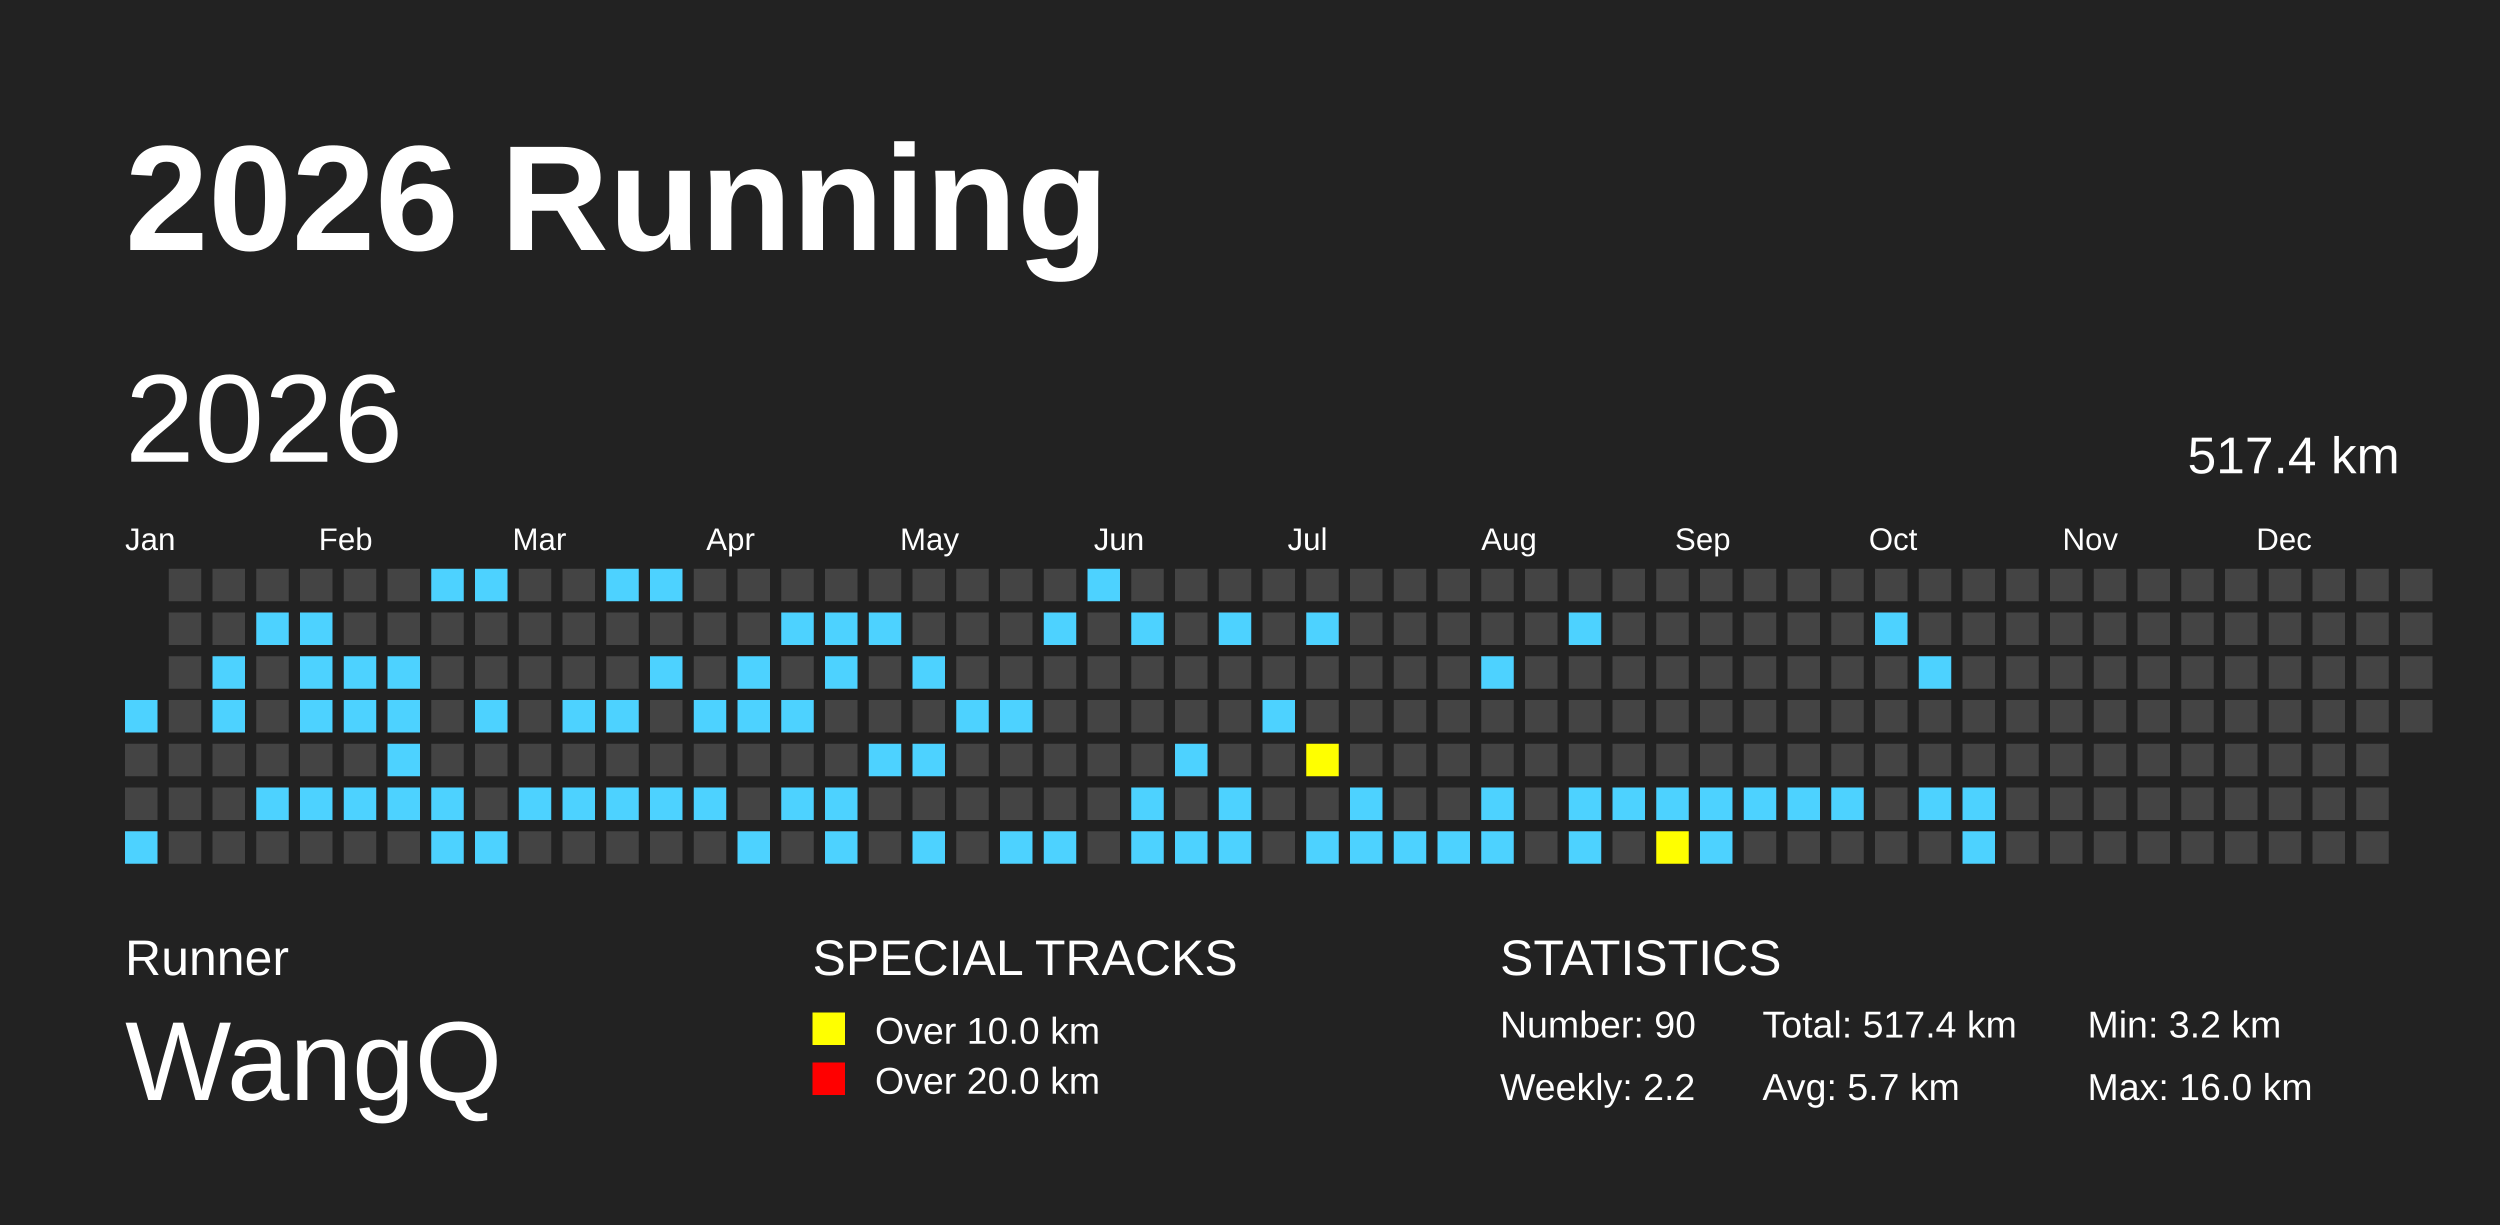
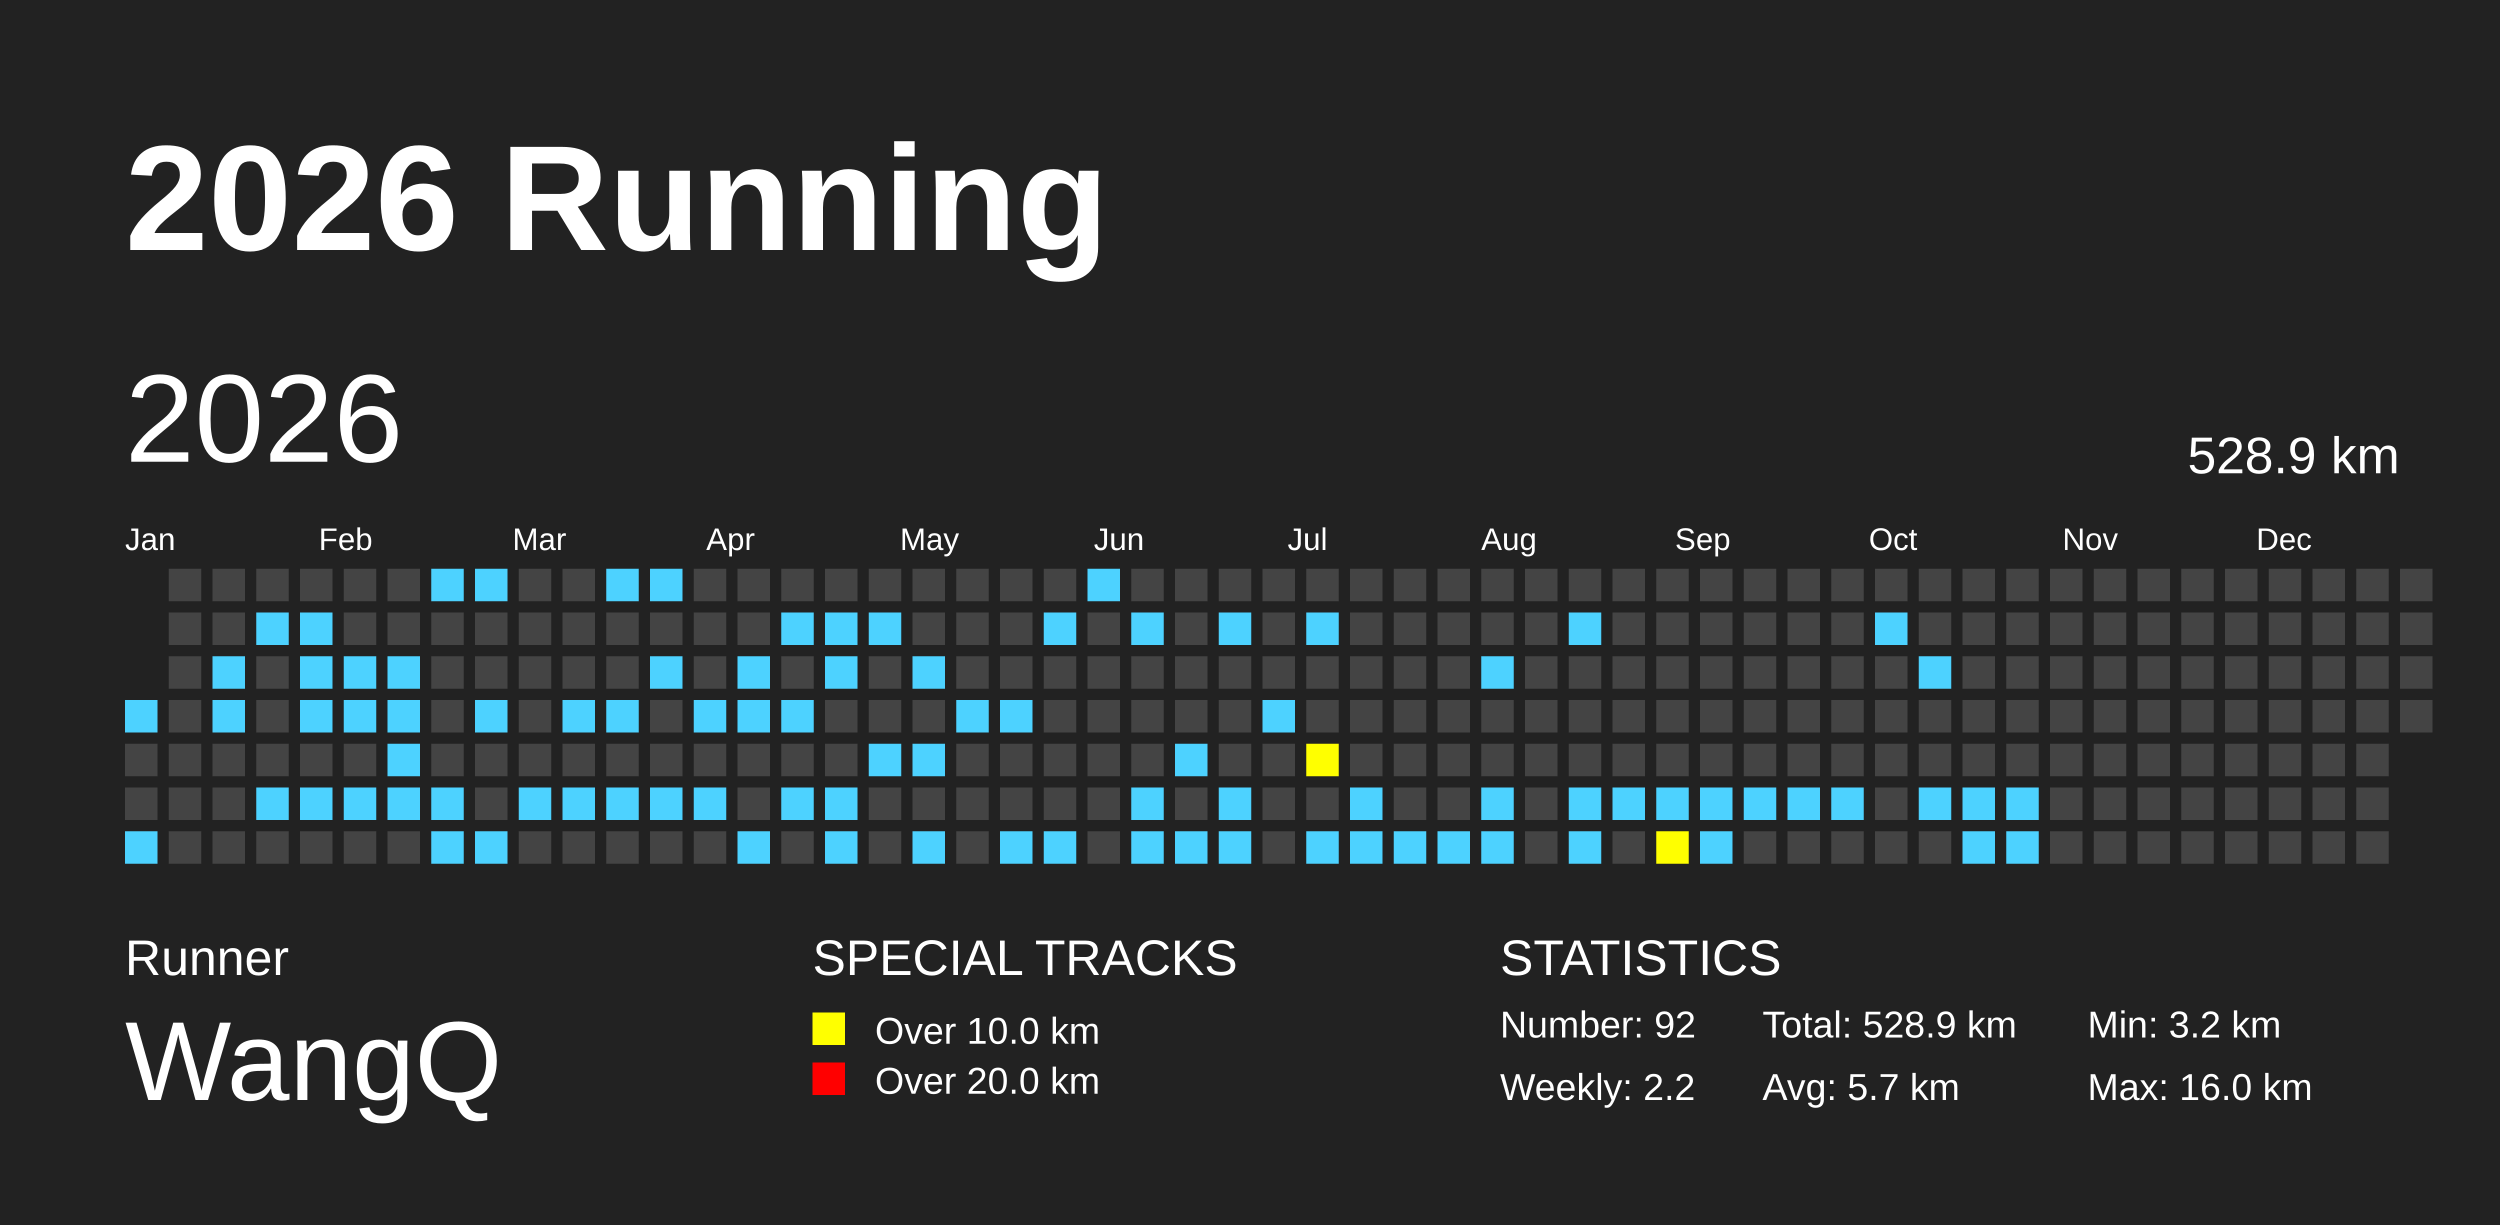
<svg xmlns="http://www.w3.org/2000/svg" baseProfile="full" height="98mm" version="1.1" viewBox="0,0,200,98" width="200mm">
  <defs />
  <rect fill="#222222" height="98" width="200" x="0" y="0" />
  <text fill="#FFFFFF" style="font-size:12px; font-family:Arial; font-weight:bold;" x="10" y="20">2026 Running</text>
  <text fill="#FFFFFF" style="font-size:4px; font-family:Arial" x="10" y="78">Runner</text>
  <text fill="#FFFFFF" style="font-size:9px; font-family:Arial" x="10" y="88">WangQ</text>
  <text fill="#FFFFFF" style="font-size:4px; font-family:Arial" x="65" y="78">SPECIAL TRACKS</text>
  <rect fill="yellow" height="2.6" width="2.6" x="65" y="81" />
  <text fill="#FFFFFF" style="font-size:3px; font-family:Arial" x="70" y="83.5">Over 10.0 km</text>
  <rect fill="red" height="2.6" width="2.6" x="65" y="85" />
  <text fill="#FFFFFF" style="font-size:3px; font-family:Arial" x="70" y="87.5">Over 20.0 km</text>
  <text fill="#FFFFFF" style="font-size:4px; font-family:Arial" x="120" y="78">STATISTICS</text>
-   <text fill="#FFFFFF" style="font-size:3px; font-family:Arial" x="120" y="83">Number: 90</text>
+   <text fill="#FFFFFF" style="font-size:3px; font-family:Arial" x="120" y="83">Number: 92</text>
  <text fill="#FFFFFF" style="font-size:3px; font-family:Arial" x="120" y="88">Weekly: 2.2</text>
-   <text fill="#FFFFFF" style="font-size:3px; font-family:Arial" x="141" y="83">Total: 517.4 km</text>
+   <text fill="#FFFFFF" style="font-size:3px; font-family:Arial" x="141" y="83">Total: 528.9 km</text>
  <text fill="#FFFFFF" style="font-size:3px; font-family:Arial" x="141" y="88">Avg: 5.7 km</text>
  <text fill="#FFFFFF" style="font-size:3px; font-family:Arial" x="167" y="83">Min: 3.2 km</text>
  <text fill="#FFFFFF" style="font-size:3px; font-family:Arial" x="167" y="88">Max: 16.0 km</text>
  <text dominant-baseline="hanging" fill="#FFFFFF" style="font-size:10.0px; font-family:Arial;" x="10" y="30">2026</text>
-   <text dominant-baseline="hanging" fill="#FFFFFF" style="font-size:4.125px; font-family:Arial;" x="175" y="35">517.4 km</text>
+   <text dominant-baseline="hanging" fill="#FFFFFF" style="font-size:4.125px; font-family:Arial;" x="175" y="35">528.9 km</text>
  <text fill="#FFFFFF" style="font-size:2.5px; font-family:Arial" x="10.0" y="44">Jan</text>
  <text fill="#FFFFFF" style="font-size:2.5px; font-family:Arial" x="25.5" y="44">Feb</text>
  <text fill="#FFFFFF" style="font-size:2.5px; font-family:Arial" x="41.0" y="44">Mar</text>
  <text fill="#FFFFFF" style="font-size:2.5px; font-family:Arial" x="56.5" y="44">Apr</text>
  <text fill="#FFFFFF" style="font-size:2.5px; font-family:Arial" x="72.0" y="44">May</text>
  <text fill="#FFFFFF" style="font-size:2.5px; font-family:Arial" x="87.5" y="44">Jun</text>
  <text fill="#FFFFFF" style="font-size:2.5px; font-family:Arial" x="103.0" y="44">Jul</text>
  <text fill="#FFFFFF" style="font-size:2.5px; font-family:Arial" x="118.5" y="44">Aug</text>
  <text fill="#FFFFFF" style="font-size:2.5px; font-family:Arial" x="134.0" y="44">Sep</text>
  <text fill="#FFFFFF" style="font-size:2.5px; font-family:Arial" x="149.5" y="44">Oct</text>
  <text fill="#FFFFFF" style="font-size:2.5px; font-family:Arial" x="165.0" y="44">Nov</text>
  <text fill="#FFFFFF" style="font-size:2.5px; font-family:Arial" x="180.5" y="44">Dec</text>
  <rect fill="#4DD2FF" height="2.6" width="2.6" x="10.0" y="56.0" />
  <rect fill="#444444" height="2.6" width="2.6" x="10.0" y="59.5" />
  <rect fill="#444444" height="2.6" width="2.6" x="10.0" y="63.0" />
  <rect fill="#4DD2FF" height="2.6" width="2.6" x="10.0" y="66.5" />
  <rect fill="#444444" height="2.6" width="2.6" x="13.5" y="45.5" />
  <rect fill="#444444" height="2.6" width="2.6" x="13.5" y="49.0" />
  <rect fill="#444444" height="2.6" width="2.6" x="13.5" y="52.5" />
  <rect fill="#444444" height="2.6" width="2.6" x="13.5" y="56.0" />
  <rect fill="#444444" height="2.6" width="2.6" x="13.5" y="59.5" />
  <rect fill="#444444" height="2.6" width="2.6" x="13.5" y="63.0" />
  <rect fill="#444444" height="2.6" width="2.6" x="13.5" y="66.5" />
  <rect fill="#444444" height="2.6" width="2.6" x="17.0" y="45.5" />
  <rect fill="#444444" height="2.6" width="2.6" x="17.0" y="49.0" />
  <rect fill="#4DD2FF" height="2.6" width="2.6" x="17.0" y="52.5" />
  <rect fill="#4DD2FF" height="2.6" width="2.6" x="17.0" y="56.0" />
  <rect fill="#444444" height="2.6" width="2.6" x="17.0" y="59.5" />
  <rect fill="#444444" height="2.6" width="2.6" x="17.0" y="63.0" />
  <rect fill="#444444" height="2.6" width="2.6" x="17.0" y="66.5" />
  <rect fill="#444444" height="2.6" width="2.6" x="20.5" y="45.5" />
  <rect fill="#4DD2FF" height="2.6" width="2.6" x="20.5" y="49.0" />
  <rect fill="#444444" height="2.6" width="2.6" x="20.5" y="52.5" />
  <rect fill="#444444" height="2.6" width="2.6" x="20.5" y="56.0" />
  <rect fill="#444444" height="2.6" width="2.6" x="20.5" y="59.5" />
  <rect fill="#4DD2FF" height="2.6" width="2.6" x="20.5" y="63.0" />
  <rect fill="#444444" height="2.6" width="2.6" x="20.5" y="66.5" />
  <rect fill="#444444" height="2.6" width="2.6" x="24.0" y="45.5" />
  <rect fill="#4DD2FF" height="2.6" width="2.6" x="24.0" y="49.0" />
  <rect fill="#4DD2FF" height="2.6" width="2.6" x="24.0" y="52.5" />
  <rect fill="#4DD2FF" height="2.6" width="2.6" x="24.0" y="56.0" />
  <rect fill="#444444" height="2.6" width="2.6" x="24.0" y="59.5" />
  <rect fill="#4DD2FF" height="2.6" width="2.6" x="24.0" y="63.0" />
  <rect fill="#444444" height="2.6" width="2.6" x="24.0" y="66.5" />
  <rect fill="#444444" height="2.6" width="2.6" x="27.5" y="45.5" />
  <rect fill="#444444" height="2.6" width="2.6" x="27.5" y="49.0" />
  <rect fill="#4DD2FF" height="2.6" width="2.6" x="27.5" y="52.5" />
  <rect fill="#4DD2FF" height="2.6" width="2.6" x="27.5" y="56.0" />
  <rect fill="#444444" height="2.6" width="2.6" x="27.5" y="59.5" />
  <rect fill="#4DD2FF" height="2.6" width="2.6" x="27.5" y="63.0" />
  <rect fill="#444444" height="2.6" width="2.6" x="27.5" y="66.5" />
  <rect fill="#444444" height="2.6" width="2.6" x="31.0" y="45.5" />
  <rect fill="#444444" height="2.6" width="2.6" x="31.0" y="49.0" />
  <rect fill="#4DD2FF" height="2.6" width="2.6" x="31.0" y="52.5" />
  <rect fill="#4DD2FF" height="2.6" width="2.6" x="31.0" y="56.0" />
  <rect fill="#4DD2FF" height="2.6" width="2.6" x="31.0" y="59.5" />
  <rect fill="#4DD2FF" height="2.6" width="2.6" x="31.0" y="63.0" />
  <rect fill="#444444" height="2.6" width="2.6" x="31.0" y="66.5" />
  <rect fill="#4DD2FF" height="2.6" width="2.6" x="34.5" y="45.5" />
  <rect fill="#444444" height="2.6" width="2.6" x="34.5" y="49.0" />
  <rect fill="#444444" height="2.6" width="2.6" x="34.5" y="52.5" />
  <rect fill="#444444" height="2.6" width="2.6" x="34.5" y="56.0" />
  <rect fill="#444444" height="2.6" width="2.6" x="34.5" y="59.5" />
  <rect fill="#4DD2FF" height="2.6" width="2.6" x="34.5" y="63.0" />
  <rect fill="#4DD2FF" height="2.6" width="2.6" x="34.5" y="66.5" />
  <rect fill="#4DD2FF" height="2.6" width="2.6" x="38.0" y="45.5" />
  <rect fill="#444444" height="2.6" width="2.6" x="38.0" y="49.0" />
  <rect fill="#444444" height="2.6" width="2.6" x="38.0" y="52.5" />
  <rect fill="#4DD2FF" height="2.6" width="2.6" x="38.0" y="56.0" />
  <rect fill="#444444" height="2.6" width="2.6" x="38.0" y="59.5" />
  <rect fill="#444444" height="2.6" width="2.6" x="38.0" y="63.0" />
  <rect fill="#4DD2FF" height="2.6" width="2.6" x="38.0" y="66.5" />
  <rect fill="#444444" height="2.6" width="2.6" x="41.5" y="45.5" />
  <rect fill="#444444" height="2.6" width="2.6" x="41.5" y="49.0" />
  <rect fill="#444444" height="2.6" width="2.6" x="41.5" y="52.5" />
  <rect fill="#444444" height="2.6" width="2.6" x="41.5" y="56.0" />
  <rect fill="#444444" height="2.6" width="2.6" x="41.5" y="59.5" />
  <rect fill="#4DD2FF" height="2.6" width="2.6" x="41.5" y="63.0" />
  <rect fill="#444444" height="2.6" width="2.6" x="41.5" y="66.5" />
  <rect fill="#444444" height="2.6" width="2.6" x="45.0" y="45.5" />
  <rect fill="#444444" height="2.6" width="2.6" x="45.0" y="49.0" />
  <rect fill="#444444" height="2.6" width="2.6" x="45.0" y="52.5" />
  <rect fill="#4DD2FF" height="2.6" width="2.6" x="45.0" y="56.0" />
  <rect fill="#444444" height="2.6" width="2.6" x="45.0" y="59.5" />
  <rect fill="#4DD2FF" height="2.6" width="2.6" x="45.0" y="63.0" />
  <rect fill="#444444" height="2.6" width="2.6" x="45.0" y="66.5" />
  <rect fill="#4DD2FF" height="2.6" width="2.6" x="48.5" y="45.5" />
  <rect fill="#444444" height="2.6" width="2.6" x="48.5" y="49.0" />
  <rect fill="#444444" height="2.6" width="2.6" x="48.5" y="52.5" />
  <rect fill="#4DD2FF" height="2.6" width="2.6" x="48.5" y="56.0" />
  <rect fill="#444444" height="2.6" width="2.6" x="48.5" y="59.5" />
  <rect fill="#4DD2FF" height="2.6" width="2.6" x="48.5" y="63.0" />
  <rect fill="#444444" height="2.6" width="2.6" x="48.5" y="66.5" />
  <rect fill="#4DD2FF" height="2.6" width="2.6" x="52.0" y="45.5" />
  <rect fill="#444444" height="2.6" width="2.6" x="52.0" y="49.0" />
  <rect fill="#4DD2FF" height="2.6" width="2.6" x="52.0" y="52.5" />
  <rect fill="#444444" height="2.6" width="2.6" x="52.0" y="56.0" />
  <rect fill="#444444" height="2.6" width="2.6" x="52.0" y="59.5" />
  <rect fill="#4DD2FF" height="2.6" width="2.6" x="52.0" y="63.0" />
  <rect fill="#444444" height="2.6" width="2.6" x="52.0" y="66.5" />
  <rect fill="#444444" height="2.6" width="2.6" x="55.5" y="45.5" />
  <rect fill="#444444" height="2.6" width="2.6" x="55.5" y="49.0" />
  <rect fill="#444444" height="2.6" width="2.6" x="55.5" y="52.5" />
  <rect fill="#4DD2FF" height="2.6" width="2.6" x="55.5" y="56.0" />
  <rect fill="#444444" height="2.6" width="2.6" x="55.5" y="59.5" />
  <rect fill="#4DD2FF" height="2.6" width="2.6" x="55.5" y="63.0" />
  <rect fill="#444444" height="2.6" width="2.6" x="55.5" y="66.5" />
  <rect fill="#444444" height="2.6" width="2.6" x="59.0" y="45.5" />
  <rect fill="#444444" height="2.6" width="2.6" x="59.0" y="49.0" />
  <rect fill="#4DD2FF" height="2.6" width="2.6" x="59.0" y="52.5" />
  <rect fill="#4DD2FF" height="2.6" width="2.6" x="59.0" y="56.0" />
  <rect fill="#444444" height="2.6" width="2.6" x="59.0" y="59.5" />
  <rect fill="#444444" height="2.6" width="2.6" x="59.0" y="63.0" />
  <rect fill="#4DD2FF" height="2.6" width="2.6" x="59.0" y="66.5" />
  <rect fill="#444444" height="2.6" width="2.6" x="62.5" y="45.5" />
  <rect fill="#4DD2FF" height="2.6" width="2.6" x="62.5" y="49.0" />
  <rect fill="#444444" height="2.6" width="2.6" x="62.5" y="52.5" />
  <rect fill="#4DD2FF" height="2.6" width="2.6" x="62.5" y="56.0" />
  <rect fill="#444444" height="2.6" width="2.6" x="62.5" y="59.5" />
  <rect fill="#4DD2FF" height="2.6" width="2.6" x="62.5" y="63.0" />
  <rect fill="#444444" height="2.6" width="2.6" x="62.5" y="66.5" />
  <rect fill="#444444" height="2.6" width="2.6" x="66.0" y="45.5" />
  <rect fill="#4DD2FF" height="2.6" width="2.6" x="66.0" y="49.0" />
  <rect fill="#4DD2FF" height="2.6" width="2.6" x="66.0" y="52.5" />
  <rect fill="#444444" height="2.6" width="2.6" x="66.0" y="56.0" />
  <rect fill="#444444" height="2.6" width="2.6" x="66.0" y="59.5" />
  <rect fill="#4DD2FF" height="2.6" width="2.6" x="66.0" y="63.0" />
  <rect fill="#4DD2FF" height="2.6" width="2.6" x="66.0" y="66.5" />
  <rect fill="#444444" height="2.6" width="2.6" x="69.5" y="45.5" />
  <rect fill="#4DD2FF" height="2.6" width="2.6" x="69.5" y="49.0" />
  <rect fill="#444444" height="2.6" width="2.6" x="69.5" y="52.5" />
  <rect fill="#444444" height="2.6" width="2.6" x="69.5" y="56.0" />
  <rect fill="#4DD2FF" height="2.6" width="2.6" x="69.5" y="59.5" />
  <rect fill="#444444" height="2.6" width="2.6" x="69.5" y="63.0" />
  <rect fill="#444444" height="2.6" width="2.6" x="69.5" y="66.5" />
  <rect fill="#444444" height="2.6" width="2.6" x="73.0" y="45.5" />
  <rect fill="#444444" height="2.6" width="2.6" x="73.0" y="49.0" />
  <rect fill="#4DD2FF" height="2.6" width="2.6" x="73.0" y="52.5" />
  <rect fill="#444444" height="2.6" width="2.6" x="73.0" y="56.0" />
  <rect fill="#4DD2FF" height="2.6" width="2.6" x="73.0" y="59.5" />
  <rect fill="#444444" height="2.6" width="2.6" x="73.0" y="63.0" />
  <rect fill="#4DD2FF" height="2.6" width="2.6" x="73.0" y="66.5" />
  <rect fill="#444444" height="2.6" width="2.6" x="76.5" y="45.5" />
  <rect fill="#444444" height="2.6" width="2.6" x="76.5" y="49.0" />
  <rect fill="#444444" height="2.6" width="2.6" x="76.5" y="52.5" />
  <rect fill="#4DD2FF" height="2.6" width="2.6" x="76.5" y="56.0" />
  <rect fill="#444444" height="2.6" width="2.6" x="76.5" y="59.5" />
  <rect fill="#444444" height="2.6" width="2.6" x="76.5" y="63.0" />
  <rect fill="#444444" height="2.6" width="2.6" x="76.5" y="66.5" />
  <rect fill="#444444" height="2.6" width="2.6" x="80.0" y="45.5" />
  <rect fill="#444444" height="2.6" width="2.6" x="80.0" y="49.0" />
  <rect fill="#444444" height="2.6" width="2.6" x="80.0" y="52.5" />
  <rect fill="#4DD2FF" height="2.6" width="2.6" x="80.0" y="56.0" />
  <rect fill="#444444" height="2.6" width="2.6" x="80.0" y="59.5" />
  <rect fill="#444444" height="2.6" width="2.6" x="80.0" y="63.0" />
  <rect fill="#4DD2FF" height="2.6" width="2.6" x="80.0" y="66.5" />
  <rect fill="#444444" height="2.6" width="2.6" x="83.5" y="45.5" />
  <rect fill="#4DD2FF" height="2.6" width="2.6" x="83.5" y="49.0" />
  <rect fill="#444444" height="2.6" width="2.6" x="83.5" y="52.5" />
  <rect fill="#444444" height="2.6" width="2.6" x="83.5" y="56.0" />
  <rect fill="#444444" height="2.6" width="2.6" x="83.5" y="59.5" />
  <rect fill="#444444" height="2.6" width="2.6" x="83.5" y="63.0" />
  <rect fill="#4DD2FF" height="2.6" width="2.6" x="83.5" y="66.5" />
  <rect fill="#4DD2FF" height="2.6" width="2.6" x="87.0" y="45.5" />
  <rect fill="#444444" height="2.6" width="2.6" x="87.0" y="49.0" />
  <rect fill="#444444" height="2.6" width="2.6" x="87.0" y="52.5" />
  <rect fill="#444444" height="2.6" width="2.6" x="87.0" y="56.0" />
  <rect fill="#444444" height="2.6" width="2.6" x="87.0" y="59.5" />
  <rect fill="#444444" height="2.6" width="2.6" x="87.0" y="63.0" />
  <rect fill="#444444" height="2.6" width="2.6" x="87.0" y="66.5" />
  <rect fill="#444444" height="2.6" width="2.6" x="90.5" y="45.5" />
  <rect fill="#4DD2FF" height="2.6" width="2.6" x="90.5" y="49.0" />
  <rect fill="#444444" height="2.6" width="2.6" x="90.5" y="52.5" />
  <rect fill="#444444" height="2.6" width="2.6" x="90.5" y="56.0" />
  <rect fill="#444444" height="2.6" width="2.6" x="90.5" y="59.5" />
  <rect fill="#4DD2FF" height="2.6" width="2.6" x="90.5" y="63.0" />
  <rect fill="#4DD2FF" height="2.6" width="2.6" x="90.5" y="66.5" />
  <rect fill="#444444" height="2.6" width="2.6" x="94.0" y="45.5" />
  <rect fill="#444444" height="2.6" width="2.6" x="94.0" y="49.0" />
  <rect fill="#444444" height="2.6" width="2.6" x="94.0" y="52.5" />
  <rect fill="#444444" height="2.6" width="2.6" x="94.0" y="56.0" />
  <rect fill="#4DD2FF" height="2.6" width="2.6" x="94.0" y="59.5" />
  <rect fill="#444444" height="2.6" width="2.6" x="94.0" y="63.0" />
  <rect fill="#4DD2FF" height="2.6" width="2.6" x="94.0" y="66.5" />
  <rect fill="#444444" height="2.6" width="2.6" x="97.5" y="45.5" />
  <rect fill="#4DD2FF" height="2.6" width="2.6" x="97.5" y="49.0" />
  <rect fill="#444444" height="2.6" width="2.6" x="97.5" y="52.5" />
  <rect fill="#444444" height="2.6" width="2.6" x="97.5" y="56.0" />
  <rect fill="#444444" height="2.6" width="2.6" x="97.5" y="59.5" />
  <rect fill="#4DD2FF" height="2.6" width="2.6" x="97.5" y="63.0" />
  <rect fill="#4DD2FF" height="2.6" width="2.6" x="97.5" y="66.5" />
  <rect fill="#444444" height="2.6" width="2.6" x="101.0" y="45.5" />
  <rect fill="#444444" height="2.6" width="2.6" x="101.0" y="49.0" />
  <rect fill="#444444" height="2.6" width="2.6" x="101.0" y="52.5" />
  <rect fill="#4DD2FF" height="2.6" width="2.6" x="101.0" y="56.0" />
  <rect fill="#444444" height="2.6" width="2.6" x="101.0" y="59.5" />
  <rect fill="#444444" height="2.6" width="2.6" x="101.0" y="63.0" />
  <rect fill="#444444" height="2.6" width="2.6" x="101.0" y="66.5" />
  <rect fill="#444444" height="2.6" width="2.6" x="104.5" y="45.5" />
  <rect fill="#4DD2FF" height="2.6" width="2.6" x="104.5" y="49.0" />
  <rect fill="#444444" height="2.6" width="2.6" x="104.5" y="52.5" />
  <rect fill="#444444" height="2.6" width="2.6" x="104.5" y="56.0" />
  <rect fill="yellow" height="2.6" width="2.6" x="104.5" y="59.5" />
  <rect fill="#444444" height="2.6" width="2.6" x="104.5" y="63.0" />
  <rect fill="#4DD2FF" height="2.6" width="2.6" x="104.5" y="66.5" />
  <rect fill="#444444" height="2.6" width="2.6" x="108.0" y="45.5" />
  <rect fill="#444444" height="2.6" width="2.6" x="108.0" y="49.0" />
  <rect fill="#444444" height="2.6" width="2.6" x="108.0" y="52.5" />
  <rect fill="#444444" height="2.6" width="2.6" x="108.0" y="56.0" />
  <rect fill="#444444" height="2.6" width="2.6" x="108.0" y="59.5" />
  <rect fill="#4DD2FF" height="2.6" width="2.6" x="108.0" y="63.0" />
  <rect fill="#4DD2FF" height="2.6" width="2.6" x="108.0" y="66.5" />
  <rect fill="#444444" height="2.6" width="2.6" x="111.5" y="45.5" />
  <rect fill="#444444" height="2.6" width="2.6" x="111.5" y="49.0" />
  <rect fill="#444444" height="2.6" width="2.6" x="111.5" y="52.5" />
  <rect fill="#444444" height="2.6" width="2.6" x="111.5" y="56.0" />
  <rect fill="#444444" height="2.6" width="2.6" x="111.5" y="59.5" />
  <rect fill="#444444" height="2.6" width="2.6" x="111.5" y="63.0" />
  <rect fill="#4DD2FF" height="2.6" width="2.6" x="111.5" y="66.5" />
  <rect fill="#444444" height="2.6" width="2.6" x="115.0" y="45.5" />
  <rect fill="#444444" height="2.6" width="2.6" x="115.0" y="49.0" />
  <rect fill="#444444" height="2.6" width="2.6" x="115.0" y="52.5" />
  <rect fill="#444444" height="2.6" width="2.6" x="115.0" y="56.0" />
  <rect fill="#444444" height="2.6" width="2.6" x="115.0" y="59.5" />
  <rect fill="#444444" height="2.6" width="2.6" x="115.0" y="63.0" />
  <rect fill="#4DD2FF" height="2.6" width="2.6" x="115.0" y="66.5" />
  <rect fill="#444444" height="2.6" width="2.6" x="118.5" y="45.5" />
  <rect fill="#444444" height="2.6" width="2.6" x="118.5" y="49.0" />
  <rect fill="#4DD2FF" height="2.6" width="2.6" x="118.5" y="52.5" />
  <rect fill="#444444" height="2.6" width="2.6" x="118.5" y="56.0" />
  <rect fill="#444444" height="2.6" width="2.6" x="118.5" y="59.5" />
  <rect fill="#4DD2FF" height="2.6" width="2.6" x="118.5" y="63.0" />
  <rect fill="#4DD2FF" height="2.6" width="2.6" x="118.5" y="66.5" />
  <rect fill="#444444" height="2.6" width="2.6" x="122.0" y="45.5" />
  <rect fill="#444444" height="2.6" width="2.6" x="122.0" y="49.0" />
  <rect fill="#444444" height="2.6" width="2.6" x="122.0" y="52.5" />
  <rect fill="#444444" height="2.6" width="2.6" x="122.0" y="56.0" />
  <rect fill="#444444" height="2.6" width="2.6" x="122.0" y="59.5" />
  <rect fill="#444444" height="2.6" width="2.6" x="122.0" y="63.0" />
  <rect fill="#444444" height="2.6" width="2.6" x="122.0" y="66.5" />
  <rect fill="#444444" height="2.6" width="2.6" x="125.5" y="45.5" />
  <rect fill="#4DD2FF" height="2.6" width="2.6" x="125.5" y="49.0" />
  <rect fill="#444444" height="2.6" width="2.6" x="125.5" y="52.5" />
  <rect fill="#444444" height="2.6" width="2.6" x="125.5" y="56.0" />
  <rect fill="#444444" height="2.6" width="2.6" x="125.5" y="59.5" />
  <rect fill="#4DD2FF" height="2.6" width="2.6" x="125.5" y="63.0" />
  <rect fill="#4DD2FF" height="2.6" width="2.6" x="125.5" y="66.5" />
  <rect fill="#444444" height="2.6" width="2.6" x="129.0" y="45.5" />
  <rect fill="#444444" height="2.6" width="2.6" x="129.0" y="49.0" />
  <rect fill="#444444" height="2.6" width="2.6" x="129.0" y="52.5" />
  <rect fill="#444444" height="2.6" width="2.6" x="129.0" y="56.0" />
  <rect fill="#444444" height="2.6" width="2.6" x="129.0" y="59.5" />
  <rect fill="#4DD2FF" height="2.6" width="2.6" x="129.0" y="63.0" />
  <rect fill="#444444" height="2.6" width="2.6" x="129.0" y="66.5" />
  <rect fill="#444444" height="2.6" width="2.6" x="132.5" y="45.5" />
  <rect fill="#444444" height="2.6" width="2.6" x="132.5" y="49.0" />
  <rect fill="#444444" height="2.6" width="2.6" x="132.5" y="52.5" />
  <rect fill="#444444" height="2.6" width="2.6" x="132.5" y="56.0" />
  <rect fill="#444444" height="2.6" width="2.6" x="132.5" y="59.5" />
  <rect fill="#4DD2FF" height="2.6" width="2.6" x="132.5" y="63.0" />
  <rect fill="yellow" height="2.6" width="2.6" x="132.5" y="66.5" />
  <rect fill="#444444" height="2.6" width="2.6" x="136.0" y="45.5" />
  <rect fill="#444444" height="2.6" width="2.6" x="136.0" y="49.0" />
  <rect fill="#444444" height="2.6" width="2.6" x="136.0" y="52.5" />
  <rect fill="#444444" height="2.6" width="2.6" x="136.0" y="56.0" />
  <rect fill="#444444" height="2.6" width="2.6" x="136.0" y="59.5" />
  <rect fill="#4DD2FF" height="2.6" width="2.6" x="136.0" y="63.0" />
  <rect fill="#4DD2FF" height="2.6" width="2.6" x="136.0" y="66.5" />
  <rect fill="#444444" height="2.6" width="2.6" x="139.5" y="45.5" />
  <rect fill="#444444" height="2.6" width="2.6" x="139.5" y="49.0" />
  <rect fill="#444444" height="2.6" width="2.6" x="139.5" y="52.5" />
  <rect fill="#444444" height="2.6" width="2.6" x="139.5" y="56.0" />
  <rect fill="#444444" height="2.6" width="2.6" x="139.5" y="59.5" />
  <rect fill="#4DD2FF" height="2.6" width="2.6" x="139.5" y="63.0" />
  <rect fill="#444444" height="2.6" width="2.6" x="139.5" y="66.5" />
  <rect fill="#444444" height="2.6" width="2.6" x="143.0" y="45.5" />
  <rect fill="#444444" height="2.6" width="2.6" x="143.0" y="49.0" />
  <rect fill="#444444" height="2.6" width="2.6" x="143.0" y="52.5" />
  <rect fill="#444444" height="2.6" width="2.6" x="143.0" y="56.0" />
  <rect fill="#444444" height="2.6" width="2.6" x="143.0" y="59.5" />
  <rect fill="#4DD2FF" height="2.6" width="2.6" x="143.0" y="63.0" />
  <rect fill="#444444" height="2.6" width="2.6" x="143.0" y="66.5" />
  <rect fill="#444444" height="2.6" width="2.6" x="146.5" y="45.5" />
  <rect fill="#444444" height="2.6" width="2.6" x="146.5" y="49.0" />
  <rect fill="#444444" height="2.6" width="2.6" x="146.5" y="52.5" />
  <rect fill="#444444" height="2.6" width="2.6" x="146.5" y="56.0" />
  <rect fill="#444444" height="2.6" width="2.6" x="146.5" y="59.5" />
  <rect fill="#4DD2FF" height="2.6" width="2.6" x="146.5" y="63.0" />
  <rect fill="#444444" height="2.6" width="2.6" x="146.5" y="66.5" />
  <rect fill="#444444" height="2.6" width="2.6" x="150.0" y="45.5" />
  <rect fill="#4DD2FF" height="2.6" width="2.6" x="150.0" y="49.0" />
  <rect fill="#444444" height="2.6" width="2.6" x="150.0" y="52.5" />
  <rect fill="#444444" height="2.6" width="2.6" x="150.0" y="56.0" />
  <rect fill="#444444" height="2.6" width="2.6" x="150.0" y="59.5" />
  <rect fill="#444444" height="2.6" width="2.6" x="150.0" y="63.0" />
  <rect fill="#444444" height="2.6" width="2.6" x="150.0" y="66.5" />
  <rect fill="#444444" height="2.6" width="2.6" x="153.5" y="45.5" />
  <rect fill="#444444" height="2.6" width="2.6" x="153.5" y="49.0" />
  <rect fill="#4DD2FF" height="2.6" width="2.6" x="153.5" y="52.5" />
  <rect fill="#444444" height="2.6" width="2.6" x="153.5" y="56.0" />
  <rect fill="#444444" height="2.6" width="2.6" x="153.5" y="59.5" />
  <rect fill="#4DD2FF" height="2.6" width="2.6" x="153.5" y="63.0" />
  <rect fill="#444444" height="2.6" width="2.6" x="153.5" y="66.5" />
  <rect fill="#444444" height="2.6" width="2.6" x="157.0" y="45.5" />
  <rect fill="#444444" height="2.6" width="2.6" x="157.0" y="49.0" />
  <rect fill="#444444" height="2.6" width="2.6" x="157.0" y="52.5" />
  <rect fill="#444444" height="2.6" width="2.6" x="157.0" y="56.0" />
  <rect fill="#444444" height="2.6" width="2.6" x="157.0" y="59.5" />
  <rect fill="#4DD2FF" height="2.6" width="2.6" x="157.0" y="63.0" />
  <rect fill="#4DD2FF" height="2.6" width="2.6" x="157.0" y="66.5" />
  <rect fill="#444444" height="2.6" width="2.6" x="160.5" y="45.5" />
  <rect fill="#444444" height="2.6" width="2.6" x="160.5" y="49.0" />
  <rect fill="#444444" height="2.6" width="2.6" x="160.5" y="52.5" />
  <rect fill="#444444" height="2.6" width="2.6" x="160.5" y="56.0" />
  <rect fill="#444444" height="2.6" width="2.6" x="160.5" y="59.5" />
-   <rect fill="#444444" height="2.6" width="2.6" x="160.5" y="63.0" />
-   <rect fill="#444444" height="2.6" width="2.6" x="160.5" y="66.5" />
+   <rect fill="#4DD2FF" height="2.6" width="2.6" x="160.5" y="63.0" />
+   <rect fill="#4DD2FF" height="2.6" width="2.6" x="160.5" y="66.5" />
  <rect fill="#444444" height="2.6" width="2.6" x="164.0" y="45.5" />
  <rect fill="#444444" height="2.6" width="2.6" x="164.0" y="49.0" />
  <rect fill="#444444" height="2.6" width="2.6" x="164.0" y="52.5" />
  <rect fill="#444444" height="2.6" width="2.6" x="164.0" y="56.0" />
  <rect fill="#444444" height="2.6" width="2.6" x="164.0" y="59.5" />
  <rect fill="#444444" height="2.6" width="2.6" x="164.0" y="63.0" />
  <rect fill="#444444" height="2.6" width="2.6" x="164.0" y="66.5" />
  <rect fill="#444444" height="2.6" width="2.6" x="167.5" y="45.5" />
  <rect fill="#444444" height="2.6" width="2.6" x="167.5" y="49.0" />
  <rect fill="#444444" height="2.6" width="2.6" x="167.5" y="52.5" />
  <rect fill="#444444" height="2.6" width="2.6" x="167.5" y="56.0" />
  <rect fill="#444444" height="2.6" width="2.6" x="167.5" y="59.5" />
  <rect fill="#444444" height="2.6" width="2.6" x="167.5" y="63.0" />
  <rect fill="#444444" height="2.6" width="2.6" x="167.5" y="66.5" />
  <rect fill="#444444" height="2.6" width="2.6" x="171.0" y="45.5" />
  <rect fill="#444444" height="2.6" width="2.6" x="171.0" y="49.0" />
  <rect fill="#444444" height="2.6" width="2.6" x="171.0" y="52.5" />
  <rect fill="#444444" height="2.6" width="2.6" x="171.0" y="56.0" />
  <rect fill="#444444" height="2.6" width="2.6" x="171.0" y="59.5" />
  <rect fill="#444444" height="2.6" width="2.6" x="171.0" y="63.0" />
  <rect fill="#444444" height="2.6" width="2.6" x="171.0" y="66.5" />
  <rect fill="#444444" height="2.6" width="2.6" x="174.5" y="45.5" />
  <rect fill="#444444" height="2.6" width="2.6" x="174.5" y="49.0" />
  <rect fill="#444444" height="2.6" width="2.6" x="174.5" y="52.5" />
  <rect fill="#444444" height="2.6" width="2.6" x="174.5" y="56.0" />
  <rect fill="#444444" height="2.6" width="2.6" x="174.5" y="59.5" />
  <rect fill="#444444" height="2.6" width="2.6" x="174.5" y="63.0" />
  <rect fill="#444444" height="2.6" width="2.6" x="174.5" y="66.5" />
  <rect fill="#444444" height="2.6" width="2.6" x="178.0" y="45.5" />
  <rect fill="#444444" height="2.6" width="2.6" x="178.0" y="49.0" />
  <rect fill="#444444" height="2.6" width="2.6" x="178.0" y="52.5" />
  <rect fill="#444444" height="2.6" width="2.6" x="178.0" y="56.0" />
  <rect fill="#444444" height="2.6" width="2.6" x="178.0" y="59.5" />
  <rect fill="#444444" height="2.6" width="2.6" x="178.0" y="63.0" />
  <rect fill="#444444" height="2.6" width="2.6" x="178.0" y="66.5" />
  <rect fill="#444444" height="2.6" width="2.6" x="181.5" y="45.5" />
  <rect fill="#444444" height="2.6" width="2.6" x="181.5" y="49.0" />
  <rect fill="#444444" height="2.6" width="2.6" x="181.5" y="52.5" />
  <rect fill="#444444" height="2.6" width="2.6" x="181.5" y="56.0" />
  <rect fill="#444444" height="2.6" width="2.6" x="181.5" y="59.5" />
  <rect fill="#444444" height="2.6" width="2.6" x="181.5" y="63.0" />
  <rect fill="#444444" height="2.6" width="2.6" x="181.5" y="66.5" />
  <rect fill="#444444" height="2.6" width="2.6" x="185.0" y="45.5" />
  <rect fill="#444444" height="2.6" width="2.6" x="185.0" y="49.0" />
  <rect fill="#444444" height="2.6" width="2.6" x="185.0" y="52.5" />
  <rect fill="#444444" height="2.6" width="2.6" x="185.0" y="56.0" />
  <rect fill="#444444" height="2.6" width="2.6" x="185.0" y="59.5" />
  <rect fill="#444444" height="2.6" width="2.6" x="185.0" y="63.0" />
  <rect fill="#444444" height="2.6" width="2.6" x="185.0" y="66.5" />
  <rect fill="#444444" height="2.6" width="2.6" x="188.5" y="45.5" />
  <rect fill="#444444" height="2.6" width="2.6" x="188.5" y="49.0" />
  <rect fill="#444444" height="2.6" width="2.6" x="188.5" y="52.5" />
  <rect fill="#444444" height="2.6" width="2.6" x="188.5" y="56.0" />
  <rect fill="#444444" height="2.6" width="2.6" x="188.5" y="59.5" />
  <rect fill="#444444" height="2.6" width="2.6" x="188.5" y="63.0" />
  <rect fill="#444444" height="2.6" width="2.6" x="188.5" y="66.5" />
  <rect fill="#444444" height="2.6" width="2.6" x="192.0" y="45.5" />
  <rect fill="#444444" height="2.6" width="2.6" x="192.0" y="49.0" />
  <rect fill="#444444" height="2.6" width="2.6" x="192.0" y="52.5" />
  <rect fill="#444444" height="2.6" width="2.6" x="192.0" y="56.0" />
</svg>
